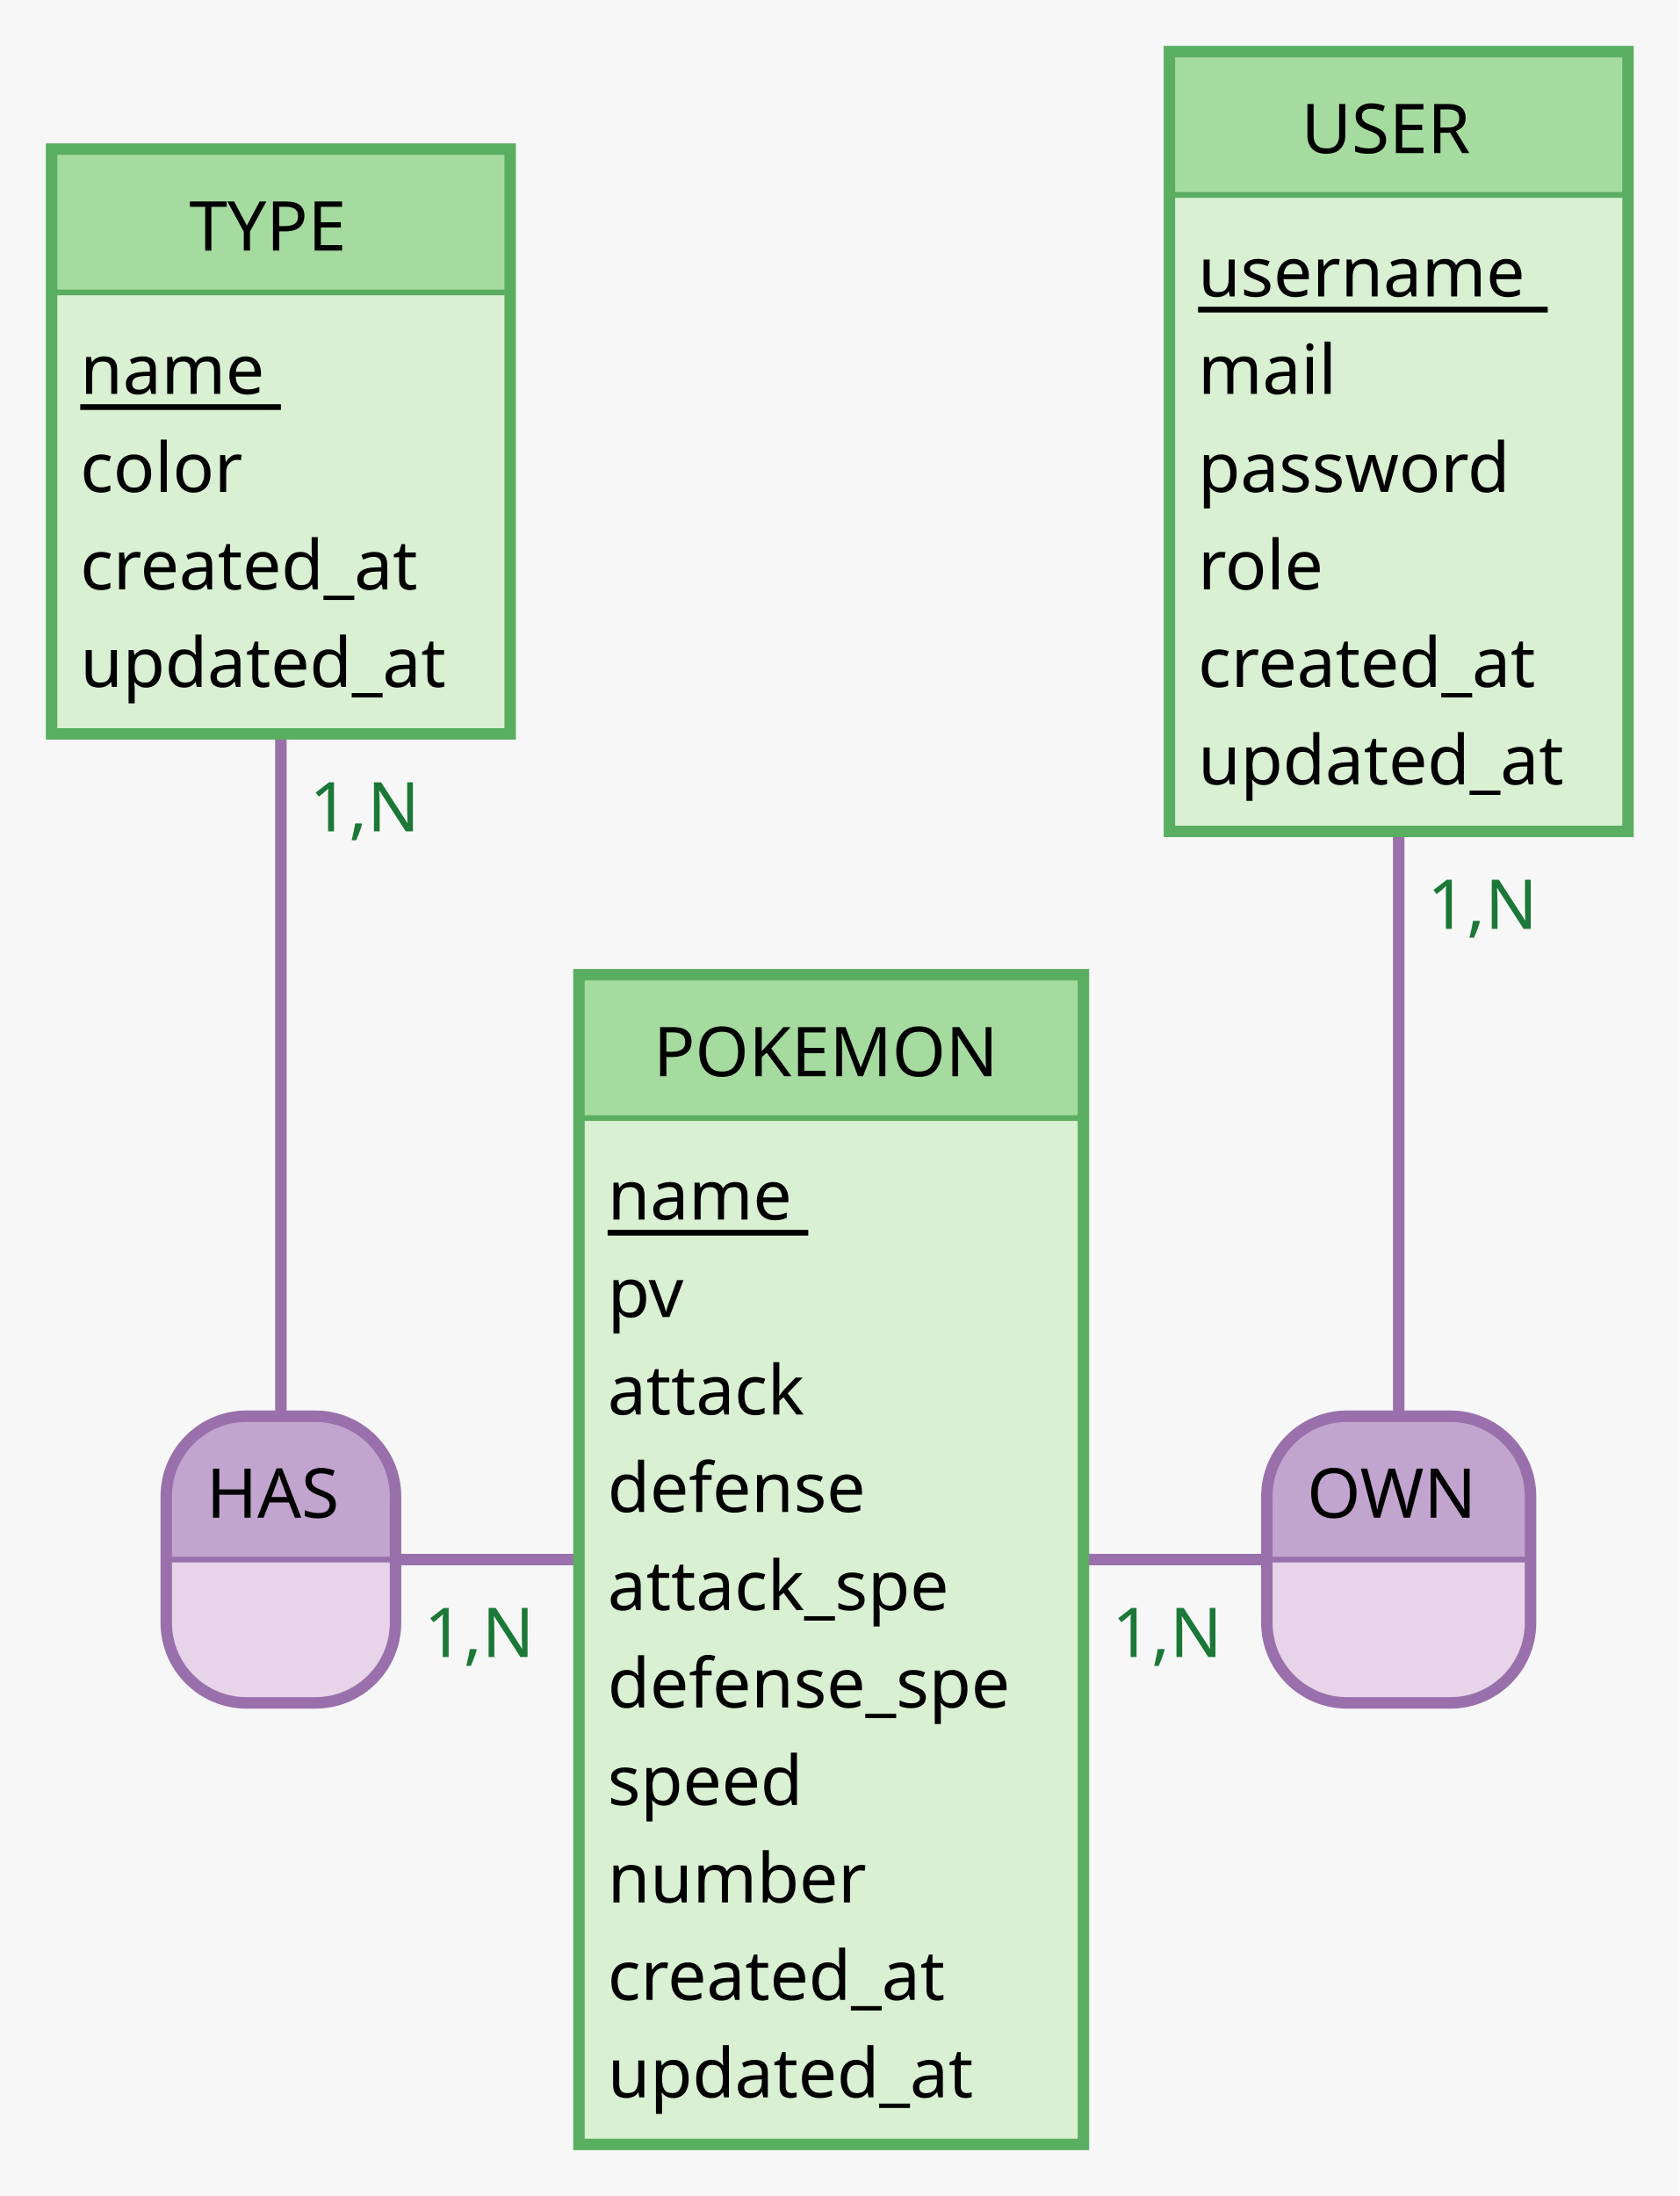
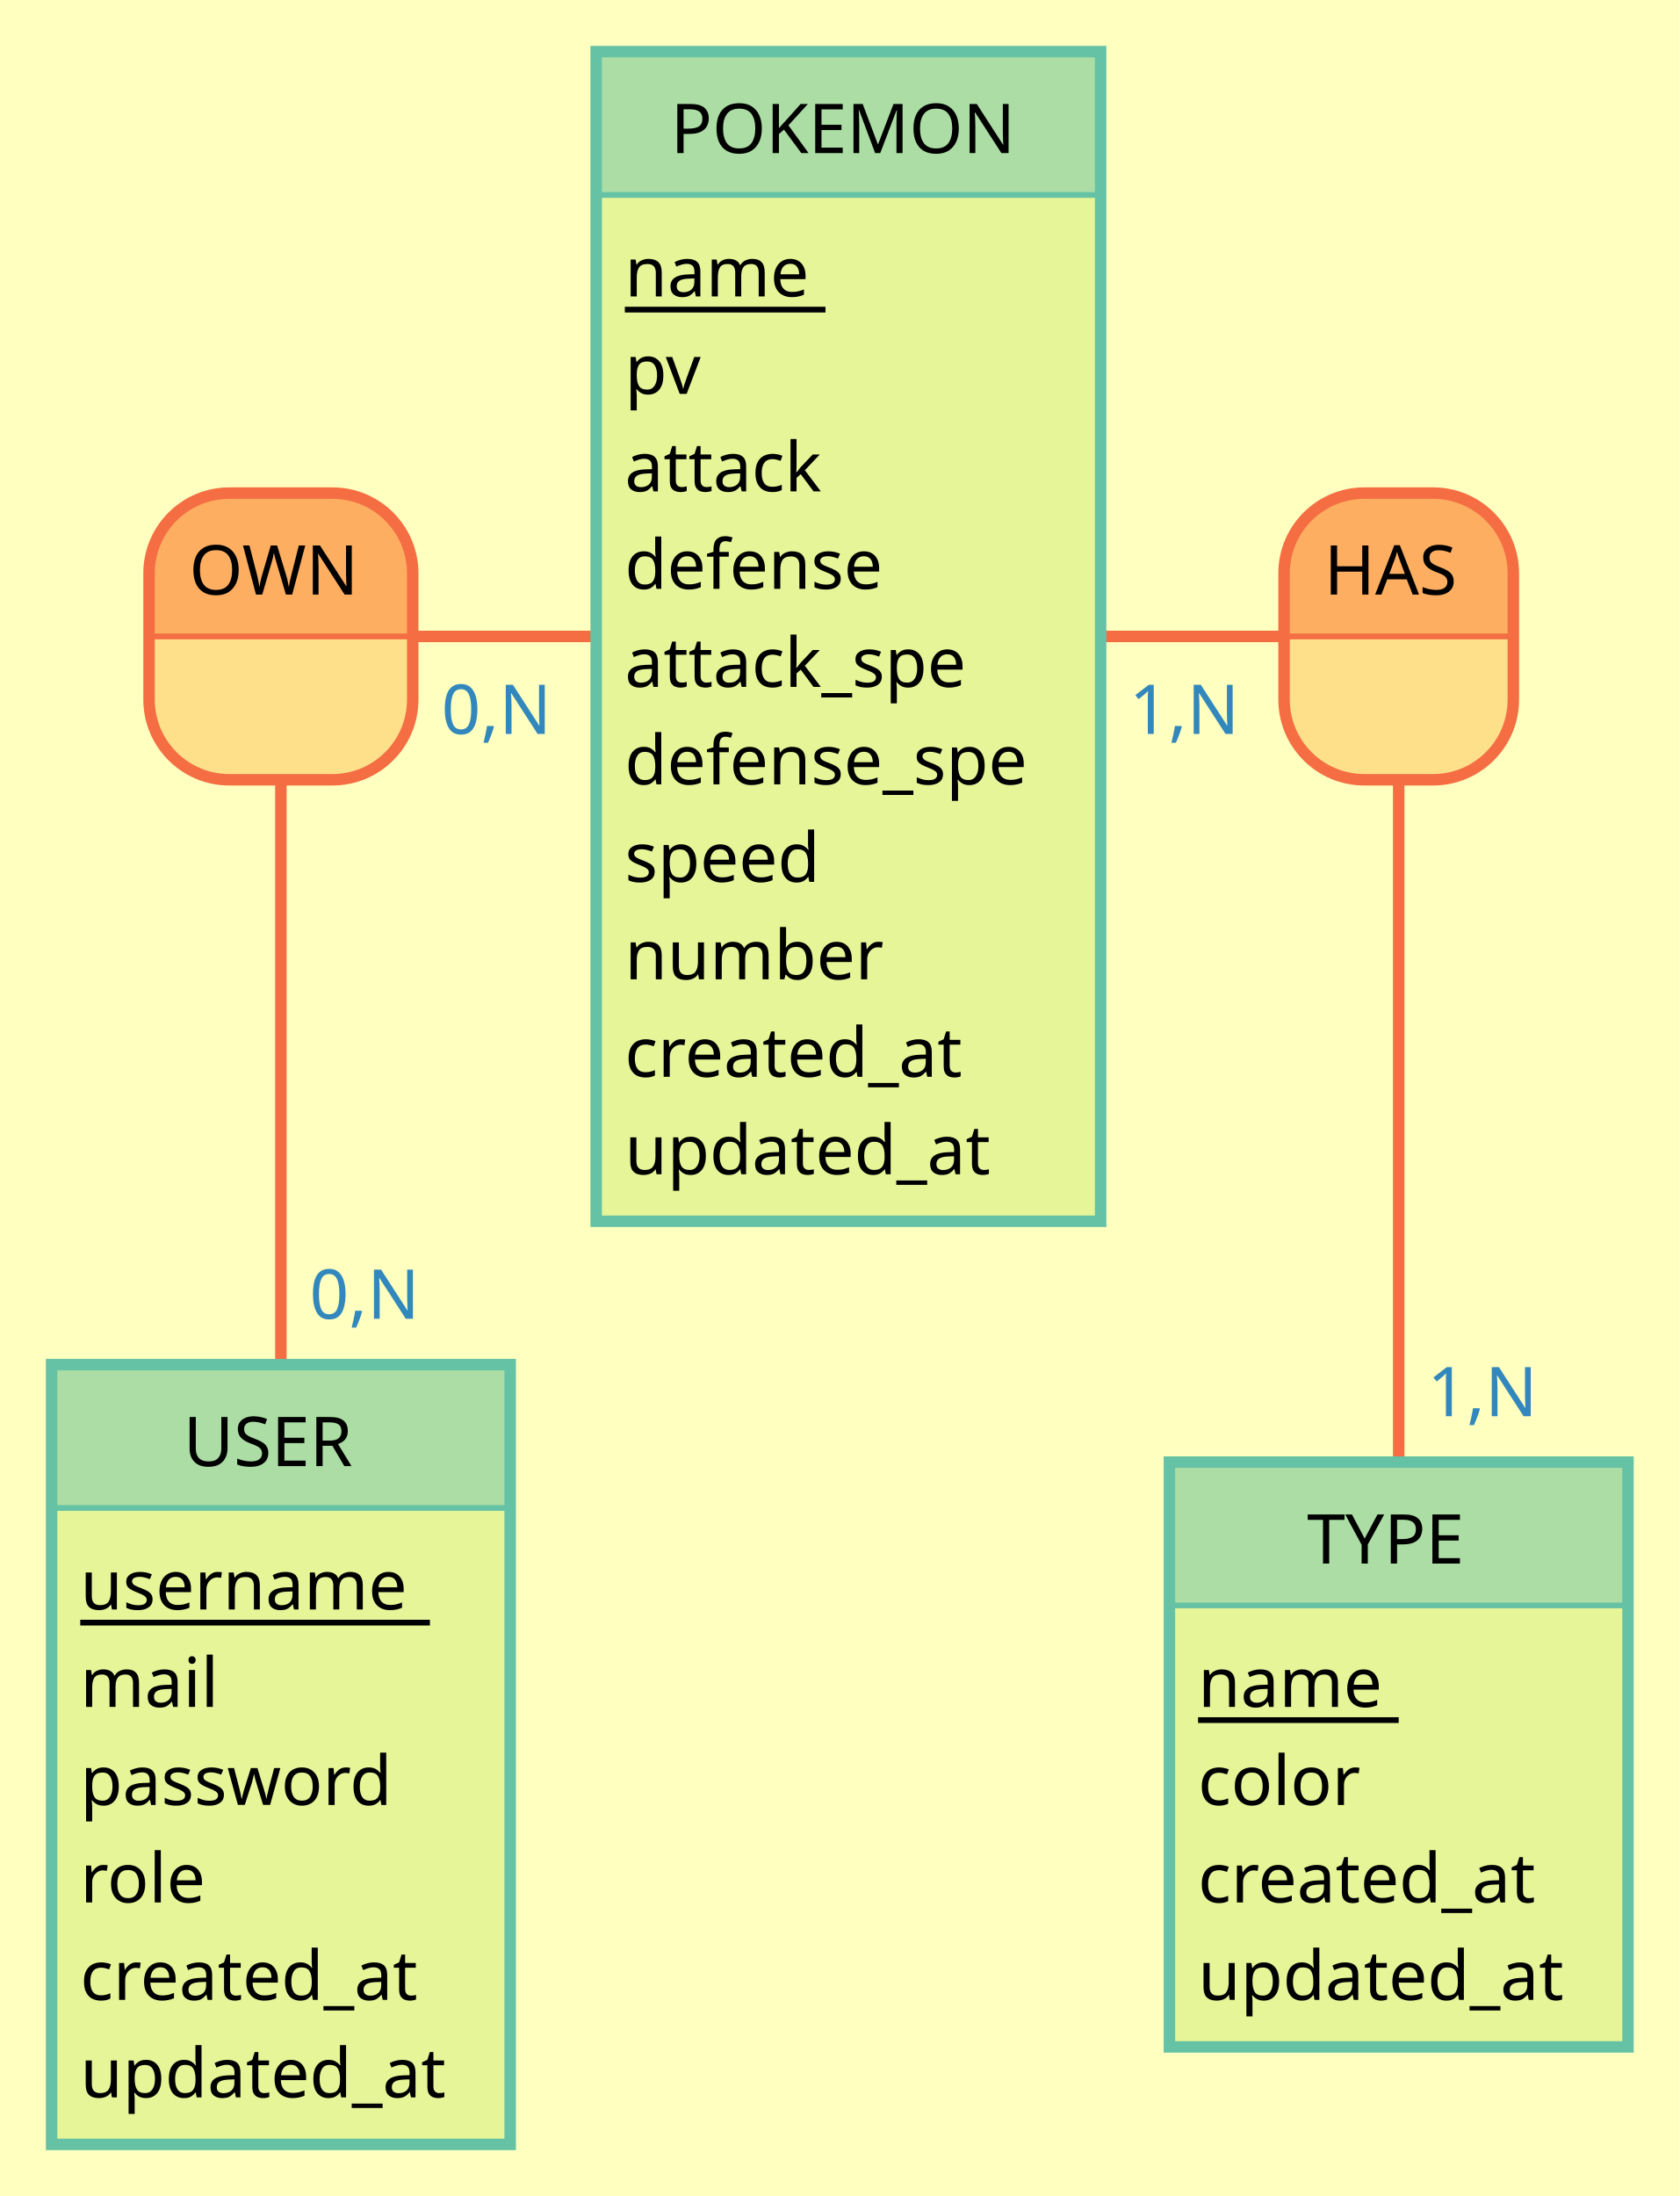
- <svg xmlns="http://www.w3.org/2000/svg" width="293" height="383" view_box="0 0 293 383">\n\n<rect id="frame" x="0" y="0" width="293" height="383" fill="#f7f7f7" stroke="none" stroke-width="0" />
-   <line x1="145" y1="272" x2="49" y2="272" stroke="#9970ab" stroke-width="2" />
-   <text x="74" y="289.0" fill="#1b7837" font-family="Verdana" font-size="12">1,N</text>
-   <line x1="49" y1="77" x2="49" y2="272" stroke="#9970ab" stroke-width="2" />
-   <text x="54.0" y="145" fill="#1b7837" font-family="Verdana" font-size="12">1,N</text>
+ <svg xmlns="http://www.w3.org/2000/svg" width="293" height="383" view_box="0 0 293 383">\n\n<rect id="frame" x="0" y="0" width="293" height="383" fill="#ffffbf" stroke="none" stroke-width="0" />
+   <line x1="148" y1="111" x2="244" y2="111" stroke="#f46d43" stroke-width="2" />
+   <text x="197" y="128.0" fill="#3288bd" font-family="Verdana" font-size="12">1,N</text>
+   <line x1="244" y1="306" x2="244" y2="111" stroke="#f46d43" stroke-width="2" />
+   <text x="249.0" y="247" fill="#3288bd" font-family="Verdana" font-size="12">1,N</text>
  <g id="association-HAS">
-     <path d="M 55 247 a 14 14 90 0 1 14 14 V 272 h -40 V 261 a 14 14 90 0 1 14 -14" fill="#c2a5cf" stroke="#c2a5cf" stroke-width="0" />
-     <path d="M 69 272.0 v 11 a 14 14 90 0 1 -14 14 H 43 a 14 14 90 0 1 -14 -14 V 272.0 H 40" fill="#e7d4e8" stroke="#e7d4e8" stroke-width="0" />
-     <rect x="29" y="247" width="40" height="50" fill="none" rx="14" stroke="#9970ab" stroke-width="2" />
-     <line x1="29" y1="272" x2="69" y2="272" stroke="#9970ab" stroke-width="1" />
-     <text x="36" y="264.7" fill="#000000" font-family="Verdana" font-size="12">HAS</text>
+     <path d="M 250 86 a 14 14 90 0 1 14 14 V 111 h -40 V 100 a 14 14 90 0 1 14 -14" fill="#fdae61" stroke="#fdae61" stroke-width="0" />
+     <path d="M 264 111.0 v 11 a 14 14 90 0 1 -14 14 H 238 a 14 14 90 0 1 -14 -14 V 111.0 H 40" fill="#fee08b" stroke="#fee08b" stroke-width="0" />
+     <rect x="224" y="86" width="40" height="50" fill="none" rx="14" stroke="#f46d43" stroke-width="2" />
+     <line x1="224" y1="111" x2="264" y2="111" stroke="#f46d43" stroke-width="1" />
+     <text x="231" y="103.7" fill="#000000" font-family="Verdana" font-size="12">HAS</text>
  </g>
-   <line x1="145" y1="272" x2="244" y2="272" stroke="#9970ab" stroke-width="2" />
-   <text x="194" y="289.0" fill="#1b7837" font-family="Verdana" font-size="12">1,N</text>
-   <line x1="244" y1="77" x2="244" y2="272" stroke="#9970ab" stroke-width="2" />
-   <text x="249.0" y="162" fill="#1b7837" font-family="Verdana" font-size="12">1,N</text>
+   <line x1="148" y1="111" x2="49" y2="111" stroke="#f46d43" stroke-width="2" />
+   <text x="77" y="128.0" fill="#3288bd" font-family="Verdana" font-size="12">0,N</text>
+   <line x1="49" y1="306" x2="49" y2="111" stroke="#f46d43" stroke-width="2" />
+   <text x="54.0" y="230" fill="#3288bd" font-family="Verdana" font-size="12">0,N</text>
  <g id="association-OWN">
-     <path d="M 253 247 a 14 14 90 0 1 14 14 V 272 h -46 V 261 a 14 14 90 0 1 14 -14" fill="#c2a5cf" stroke="#c2a5cf" stroke-width="0" />
-     <path d="M 267 272.0 v 11 a 14 14 90 0 1 -14 14 H 235 a 14 14 90 0 1 -14 -14 V 272.0 H 46" fill="#e7d4e8" stroke="#e7d4e8" stroke-width="0" />
-     <rect x="221" y="247" width="46" height="50" fill="none" rx="14" stroke="#9970ab" stroke-width="2" />
-     <line x1="221" y1="272" x2="267" y2="272" stroke="#9970ab" stroke-width="1" />
-     <text x="228" y="264.7" fill="#000000" font-family="Verdana" font-size="12">OWN</text>
+     <path d="M 58 86 a 14 14 90 0 1 14 14 V 111 h -46 V 100 a 14 14 90 0 1 14 -14" fill="#fdae61" stroke="#fdae61" stroke-width="0" />
+     <path d="M 72 111.0 v 11 a 14 14 90 0 1 -14 14 H 40 a 14 14 90 0 1 -14 -14 V 111.0 H 46" fill="#fee08b" stroke="#fee08b" stroke-width="0" />
+     <rect x="26" y="86" width="46" height="50" fill="none" rx="14" stroke="#f46d43" stroke-width="2" />
+     <line x1="26" y1="111" x2="72" y2="111" stroke="#f46d43" stroke-width="1" />
+     <text x="33" y="103.7" fill="#000000" font-family="Verdana" font-size="12">OWN</text>
+   </g>
+   <g id="entity-TYPE">
+     <g id="frame-TYPE">
+       <rect x="204" y="255" width="80" height="25" fill="#abdda4" stroke="#abdda4" stroke-width="0" />
+       <rect x="204" y="280.0" width="80" height="77" fill="#e6f598" stroke="#e6f598" stroke-width="0" />
+       <rect x="204" y="255" width="80" height="102" fill="none" stroke="#66c2a5" stroke-width="2" />
+       <line x1="204" y1="280" x2="284" y2="280" stroke="#66c2a5" stroke-width="1" />
+     </g>
+     <text x="228" y="272.7" fill="#000000" font-family="Verdana" font-size="12">TYPE</text>
+     <text x="209" y="297.7" fill="#000000" font-family="Verdana" font-size="12">name</text>
+     <line x1="209" y1="300" x2="244" y2="300" stroke="#000000" stroke-width="1" />
+     <text x="209" y="314.8" fill="#000000" font-family="Verdana" font-size="12">color</text>
+     <text x="209" y="331.8" fill="#000000" font-family="Verdana" font-size="12">created_at</text>
+     <text x="209" y="348.8" fill="#000000" font-family="Verdana" font-size="12">updated_at</text>
  </g>
  <g id="entity-POKEMON">
    <g id="frame-POKEMON">
-       <rect x="101" y="170" width="88" height="25" fill="#a6dba0" stroke="#a6dba0" stroke-width="0" />
-       <rect x="101" y="195.0" width="88" height="179" fill="#d9f0d3" stroke="#d9f0d3" stroke-width="0" />
-       <rect x="101" y="170" width="88" height="204" fill="none" stroke="#5aae61" stroke-width="2" />
-       <line x1="101" y1="195" x2="189" y2="195" stroke="#5aae61" stroke-width="1" />
+       <rect x="104" y="9" width="88" height="25" fill="#abdda4" stroke="#abdda4" stroke-width="0" />
+       <rect x="104" y="34.0" width="88" height="179" fill="#e6f598" stroke="#e6f598" stroke-width="0" />
+       <rect x="104" y="9" width="88" height="204" fill="none" stroke="#66c2a5" stroke-width="2" />
+       <line x1="104" y1="34" x2="192" y2="34" stroke="#66c2a5" stroke-width="1" />
    </g>
-     <text x="114" y="187.7" fill="#000000" font-family="Verdana" font-size="12">POKEMON</text>
-     <text x="106" y="212.7" fill="#000000" font-family="Verdana" font-size="12">name</text>
-     <line x1="106" y1="215" x2="141" y2="215" stroke="#000000" stroke-width="1" />
-     <text x="106" y="229.7" fill="#000000" font-family="Verdana" font-size="12">pv</text>
-     <text x="106" y="246.7" fill="#000000" font-family="Verdana" font-size="12">attack</text>
-     <text x="106" y="263.7" fill="#000000" font-family="Verdana" font-size="12">defense</text>
-     <text x="106" y="280.8" fill="#000000" font-family="Verdana" font-size="12">attack_spe</text>
-     <text x="106" y="297.8" fill="#000000" font-family="Verdana" font-size="12">defense_spe</text>
-     <text x="106" y="314.8" fill="#000000" font-family="Verdana" font-size="12">speed</text>
-     <text x="106" y="331.8" fill="#000000" font-family="Verdana" font-size="12">number</text>
-     <text x="106" y="348.8" fill="#000000" font-family="Verdana" font-size="12">created_at</text>
-     <text x="106" y="365.8" fill="#000000" font-family="Verdana" font-size="12">updated_at</text>
-   </g>
-   <g id="entity-TYPE">
-     <g id="frame-TYPE">
-       <rect x="9" y="26" width="80" height="25" fill="#a6dba0" stroke="#a6dba0" stroke-width="0" />
-       <rect x="9" y="51.0" width="80" height="77" fill="#d9f0d3" stroke="#d9f0d3" stroke-width="0" />
-       <rect x="9" y="26" width="80" height="102" fill="none" stroke="#5aae61" stroke-width="2" />
-       <line x1="9" y1="51" x2="89" y2="51" stroke="#5aae61" stroke-width="1" />
-     </g>
-     <text x="33" y="43.7" fill="#000000" font-family="Verdana" font-size="12">TYPE</text>
-     <text x="14" y="68.7" fill="#000000" font-family="Verdana" font-size="12">name</text>
-     <line x1="14" y1="71" x2="49" y2="71" stroke="#000000" stroke-width="1" />
-     <text x="14" y="85.8" fill="#000000" font-family="Verdana" font-size="12">color</text>
-     <text x="14" y="102.8" fill="#000000" font-family="Verdana" font-size="12">created_at</text>
-     <text x="14" y="119.8" fill="#000000" font-family="Verdana" font-size="12">updated_at</text>
+     <text x="117" y="26.7" fill="#000000" font-family="Verdana" font-size="12">POKEMON</text>
+     <text x="109" y="51.7" fill="#000000" font-family="Verdana" font-size="12">name</text>
+     <line x1="109" y1="54" x2="144" y2="54" stroke="#000000" stroke-width="1" />
+     <text x="109" y="68.7" fill="#000000" font-family="Verdana" font-size="12">pv</text>
+     <text x="109" y="85.7" fill="#000000" font-family="Verdana" font-size="12">attack</text>
+     <text x="109" y="102.7" fill="#000000" font-family="Verdana" font-size="12">defense</text>
+     <text x="109" y="119.8" fill="#000000" font-family="Verdana" font-size="12">attack_spe</text>
+     <text x="109" y="136.8" fill="#000000" font-family="Verdana" font-size="12">defense_spe</text>
+     <text x="109" y="153.8" fill="#000000" font-family="Verdana" font-size="12">speed</text>
+     <text x="109" y="170.8" fill="#000000" font-family="Verdana" font-size="12">number</text>
+     <text x="109" y="187.8" fill="#000000" font-family="Verdana" font-size="12">created_at</text>
+     <text x="109" y="204.8" fill="#000000" font-family="Verdana" font-size="12">updated_at</text>
  </g>
  <g id="entity-USER">
    <g id="frame-USER">
-       <rect x="204" y="9" width="80" height="25" fill="#a6dba0" stroke="#a6dba0" stroke-width="0" />
-       <rect x="204" y="34.0" width="80" height="111" fill="#d9f0d3" stroke="#d9f0d3" stroke-width="0" />
-       <rect x="204" y="9" width="80" height="136" fill="none" stroke="#5aae61" stroke-width="2" />
-       <line x1="204" y1="34" x2="284" y2="34" stroke="#5aae61" stroke-width="1" />
+       <rect x="9" y="238" width="80" height="25" fill="#abdda4" stroke="#abdda4" stroke-width="0" />
+       <rect x="9" y="263.0" width="80" height="111" fill="#e6f598" stroke="#e6f598" stroke-width="0" />
+       <rect x="9" y="238" width="80" height="136" fill="none" stroke="#66c2a5" stroke-width="2" />
+       <line x1="9" y1="263" x2="89" y2="263" stroke="#66c2a5" stroke-width="1" />
    </g>
-     <text x="227" y="26.7" fill="#000000" font-family="Verdana" font-size="12">USER</text>
-     <text x="209" y="51.7" fill="#000000" font-family="Verdana" font-size="12">username</text>
-     <line x1="209" y1="54" x2="270" y2="54" stroke="#000000" stroke-width="1" />
-     <text x="209" y="68.7" fill="#000000" font-family="Verdana" font-size="12">mail</text>
-     <text x="209" y="85.8" fill="#000000" font-family="Verdana" font-size="12">password</text>
-     <text x="209" y="102.8" fill="#000000" font-family="Verdana" font-size="12">role</text>
-     <text x="209" y="119.8" fill="#000000" font-family="Verdana" font-size="12">created_at</text>
-     <text x="209" y="136.8" fill="#000000" font-family="Verdana" font-size="12">updated_at</text>
+     <text x="32" y="255.7" fill="#000000" font-family="Verdana" font-size="12">USER</text>
+     <text x="14" y="280.7" fill="#000000" font-family="Verdana" font-size="12">username</text>
+     <line x1="14" y1="283" x2="75" y2="283" stroke="#000000" stroke-width="1" />
+     <text x="14" y="297.7" fill="#000000" font-family="Verdana" font-size="12">mail</text>
+     <text x="14" y="314.8" fill="#000000" font-family="Verdana" font-size="12">password</text>
+     <text x="14" y="331.8" fill="#000000" font-family="Verdana" font-size="12">role</text>
+     <text x="14" y="348.8" fill="#000000" font-family="Verdana" font-size="12">created_at</text>
+     <text x="14" y="365.8" fill="#000000" font-family="Verdana" font-size="12">updated_at</text>
  </g>
</svg>
